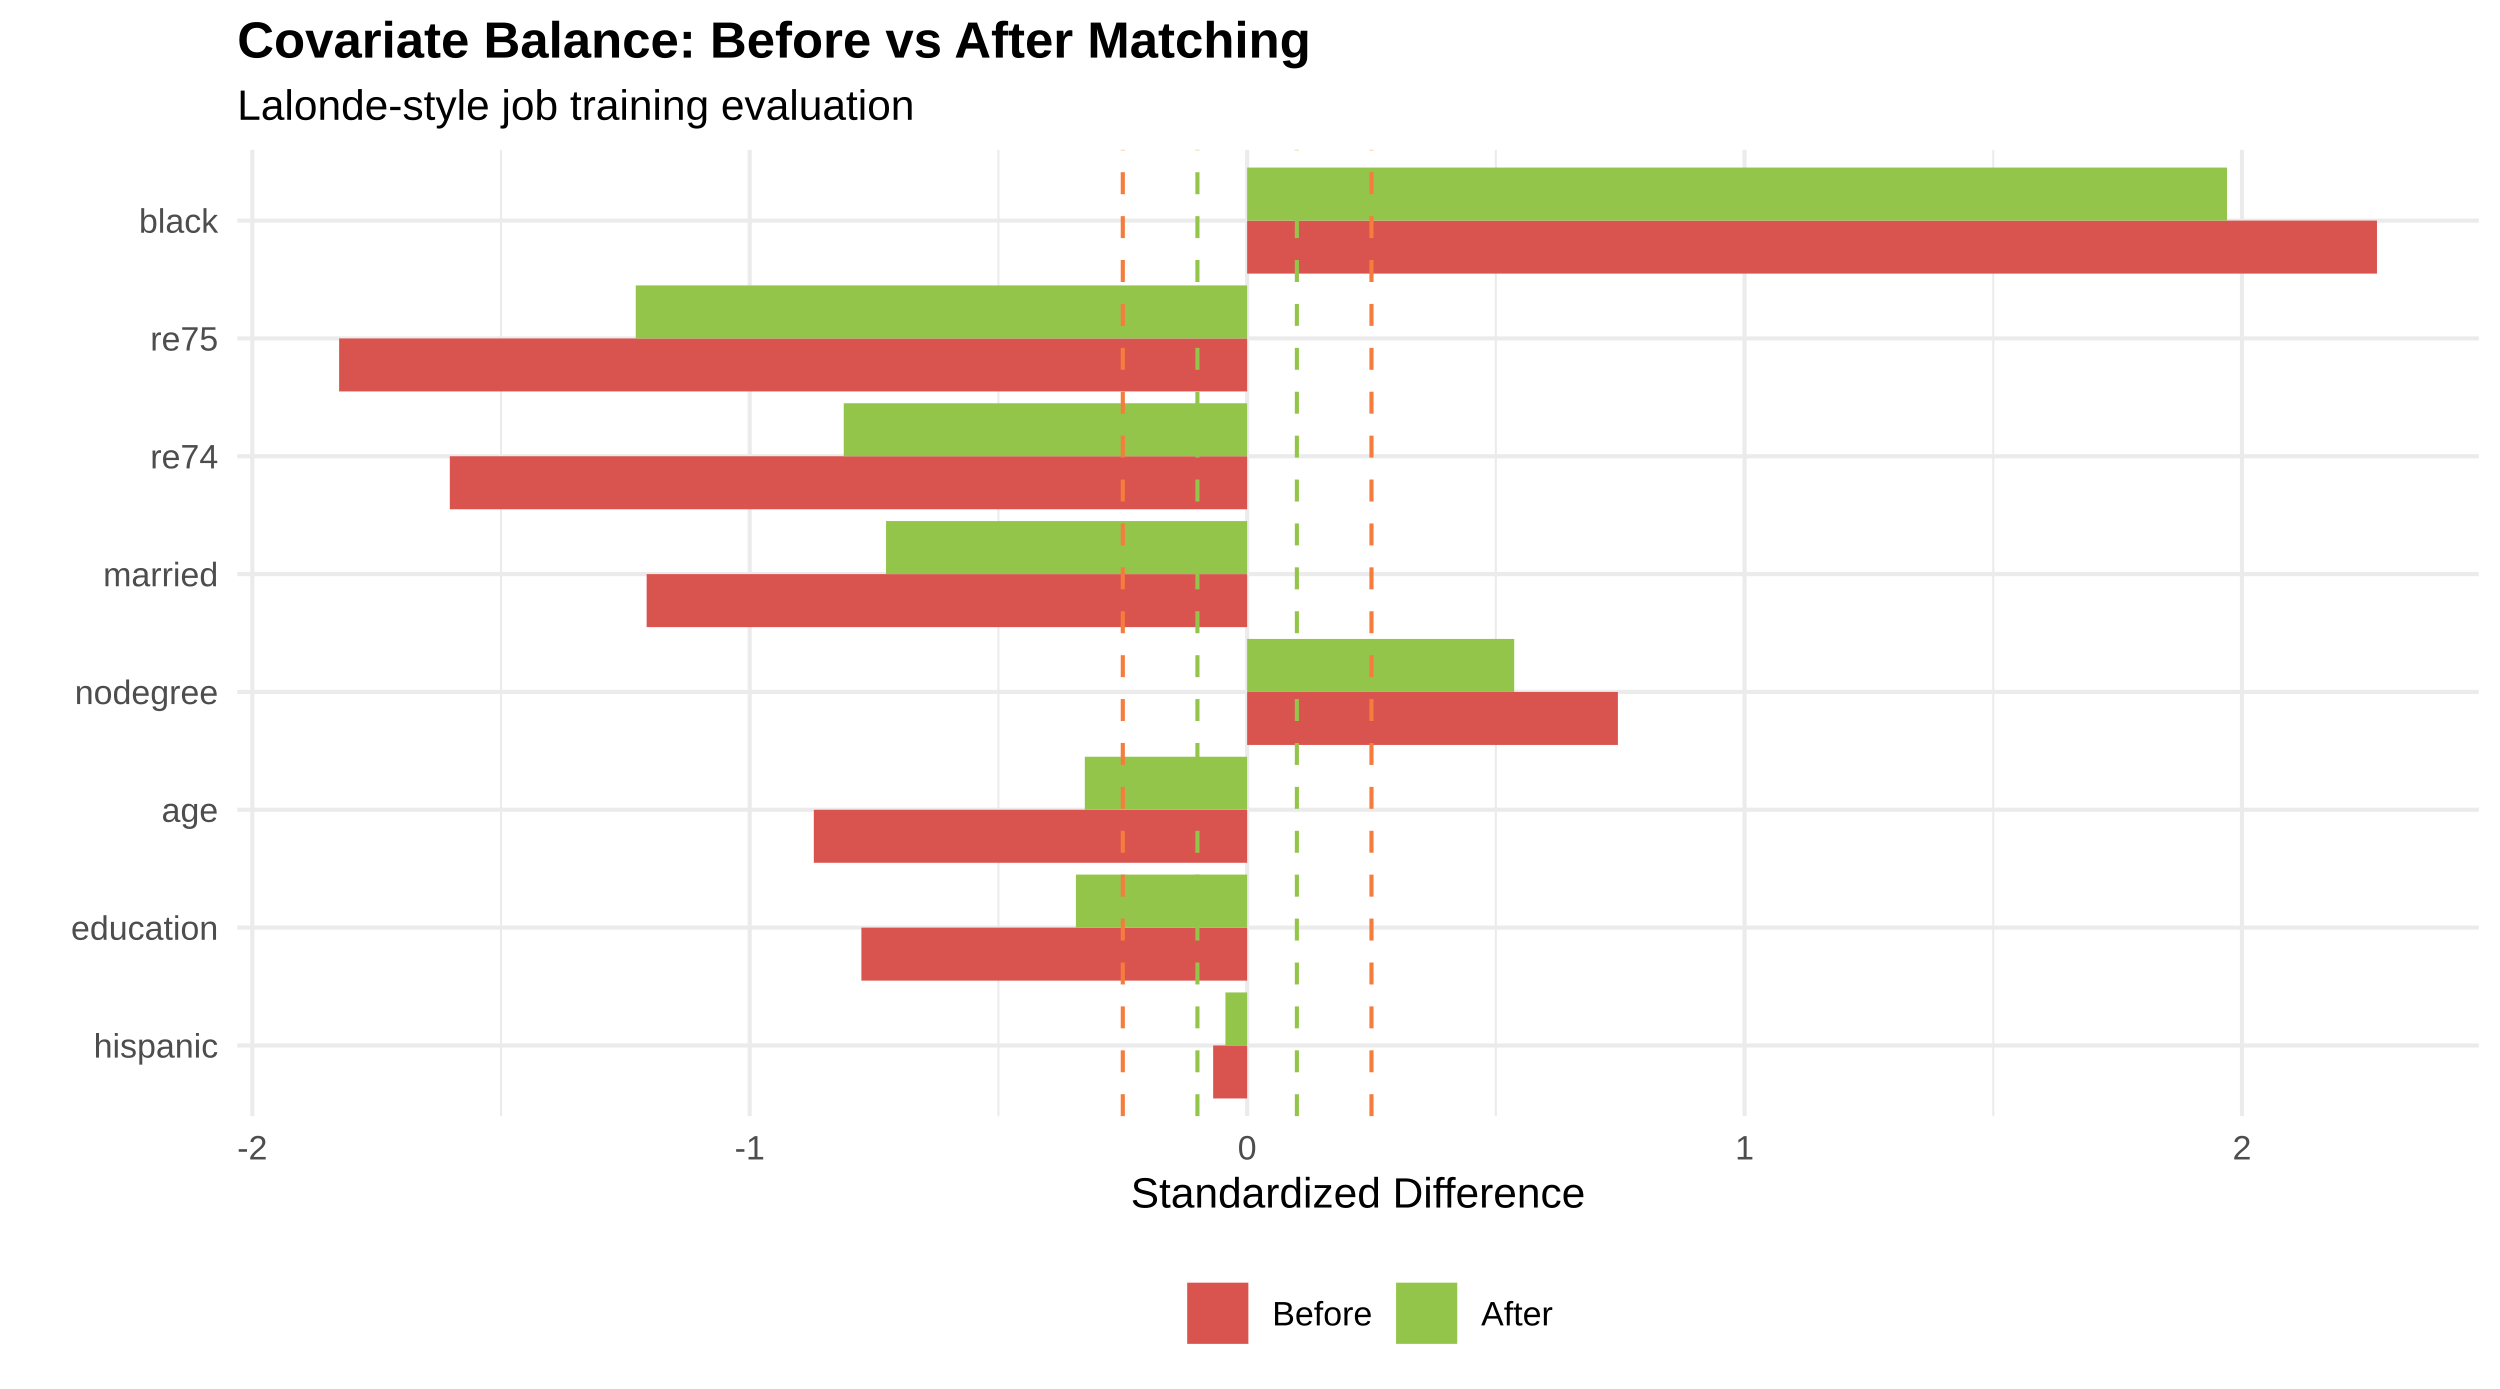
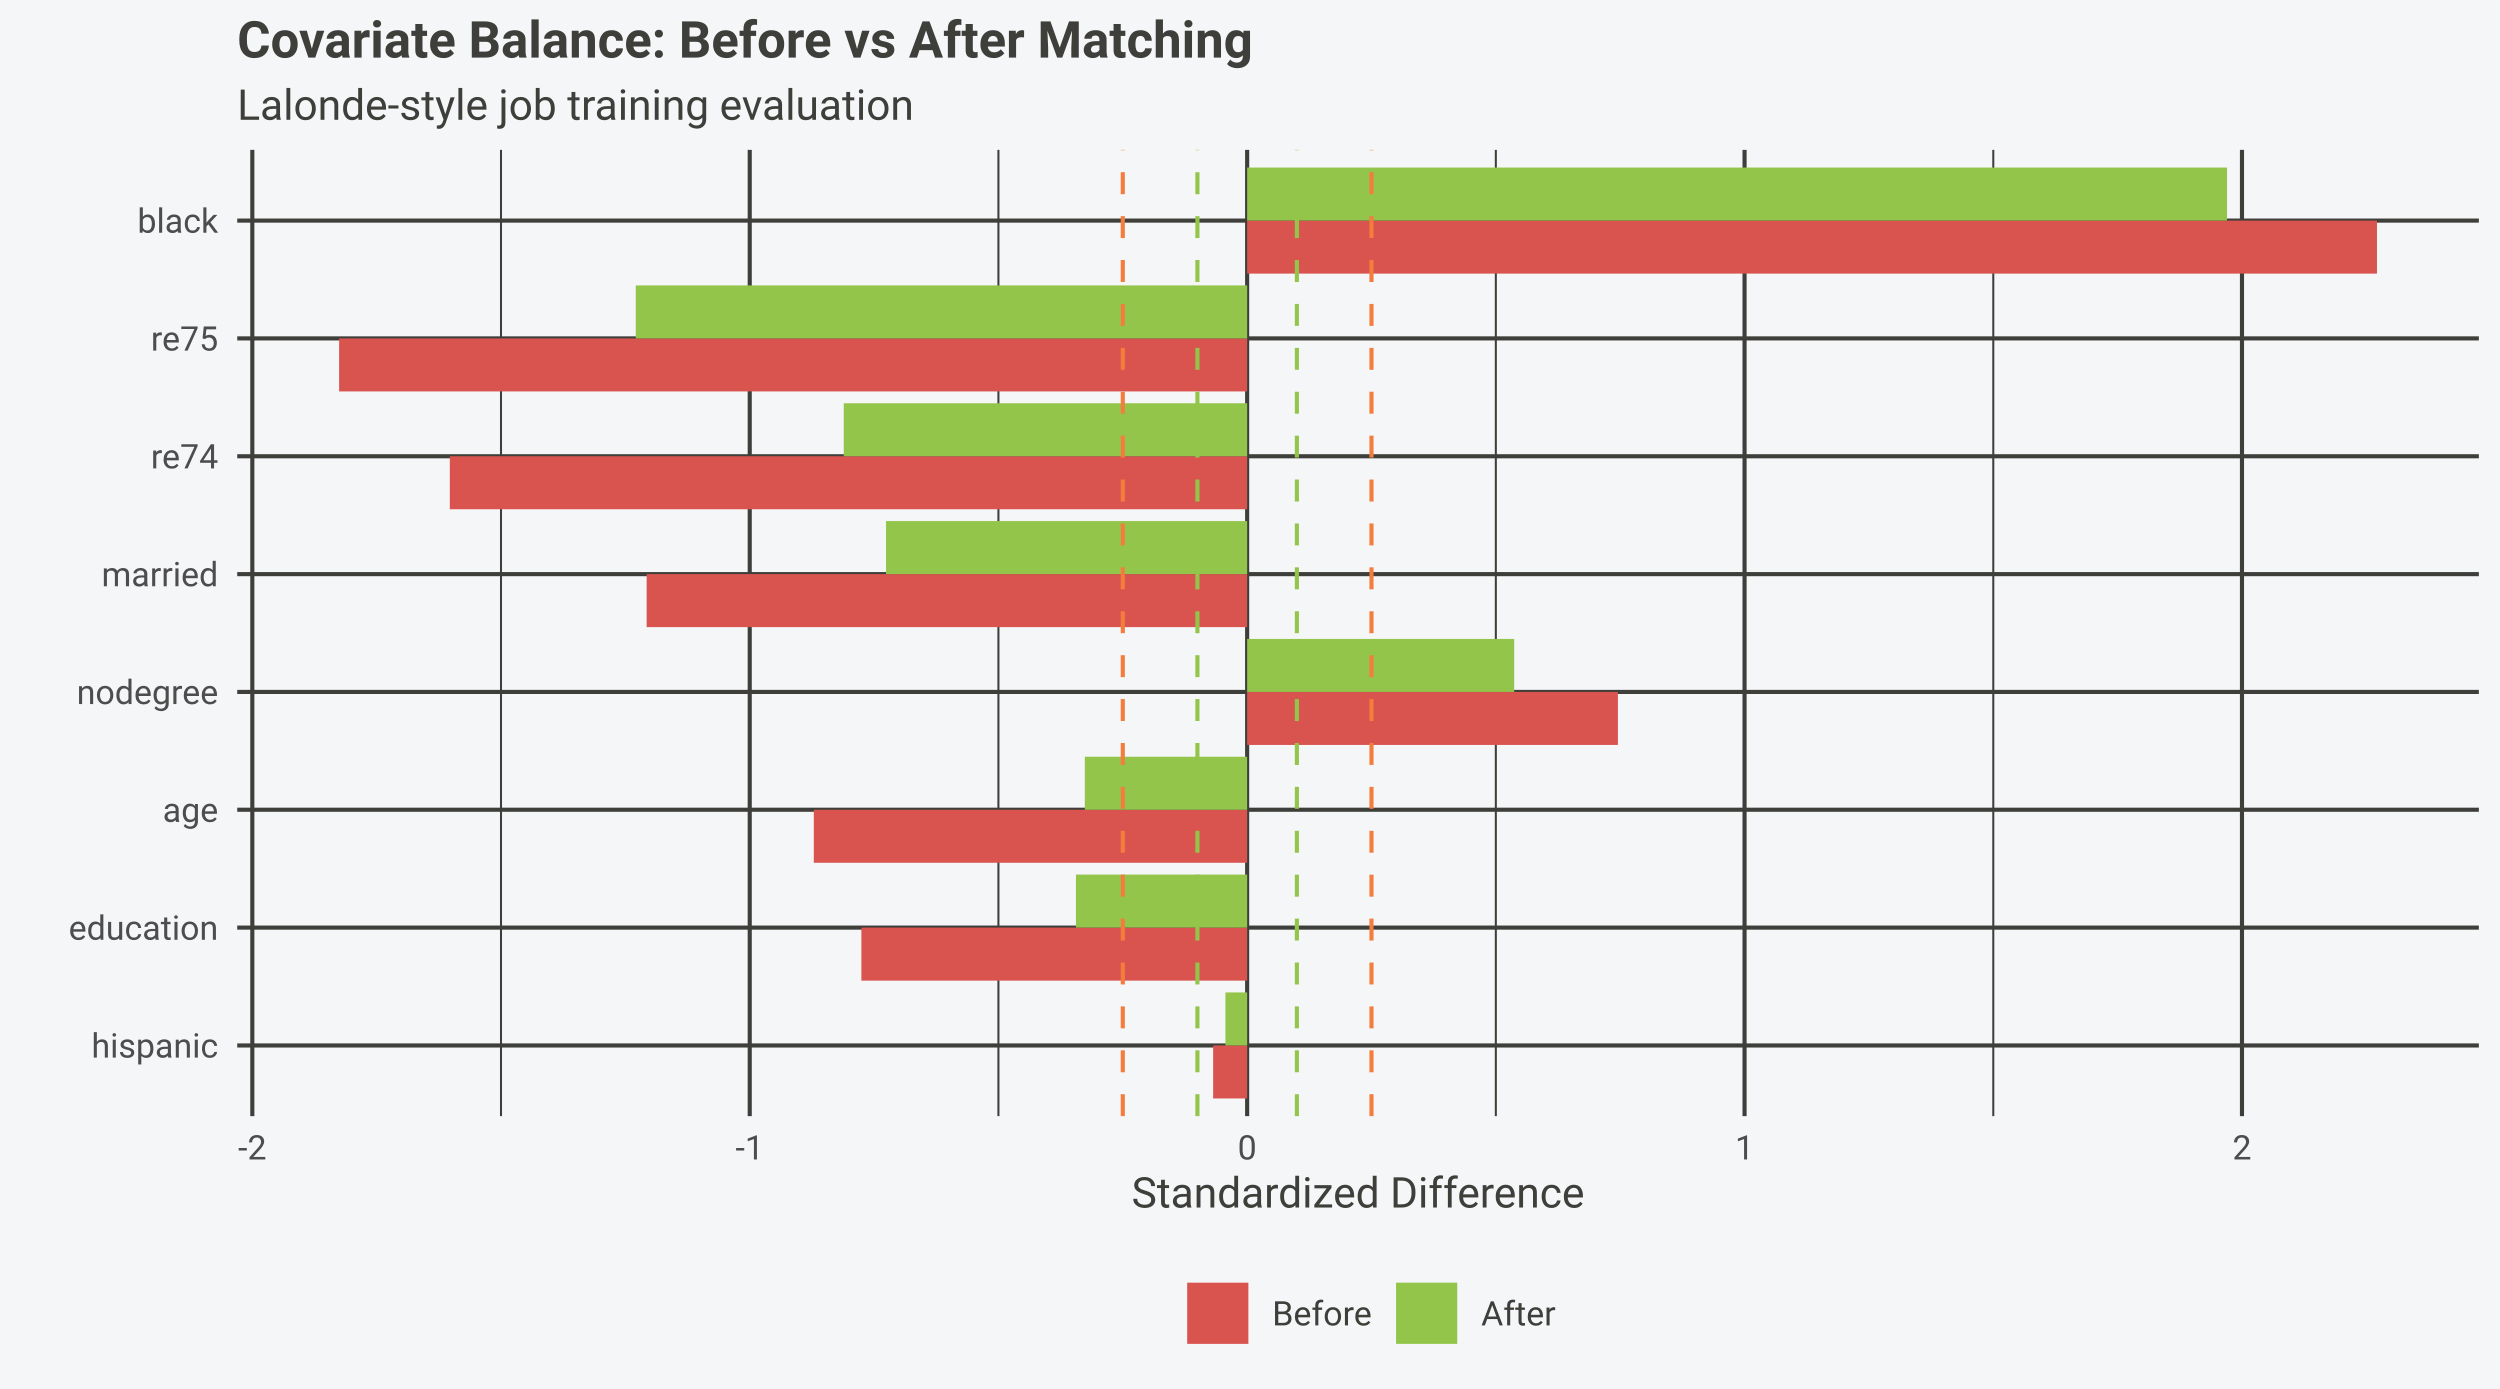
<svg xmlns="http://www.w3.org/2000/svg" width="648.00pt" height="360.00pt" viewBox="0 0 648.00 360.00">
  <g class="svglite">
    <defs>
      <style type="text/css">
-     .svglite line, .svglite polyline, .svglite polygon, .svglite path, .svglite rect, .svglite circle {
+     /* theme-aware-processed */
+     .svglite line, .svglite polyline, .svglite polygon, .svglite path, .svglite circle {
      fill: none;
-       stroke: #000000;
+       stroke: #3E3F3A;
+       stroke-linecap: round;
+       stroke-linejoin: round;
+       stroke-miterlimit: 10.00;
+     }
+     .svglite &gt; g &gt; rect {
+       fill: none;
+       stroke: #3E3F3A;
      stroke-linecap: round;
      stroke-linejoin: round;
      stroke-miterlimit: 10.00;
    }
    .svglite text {
      white-space: pre;
+       fill: #3E3F3A;
    }
    .svglite g.glyphgroup path {
      fill: inherit;
      stroke: none;
    }
  </style>
    </defs>
    <rect width="100%" height="100%" style="stroke: none; fill: #F5F6F8;" />
    <defs>
      <clipPath id="cpMC4wMHw2NDguMDB8MC4wMHwzNjAuMDA=">
        <rect x="0.00" y="0.00" width="648.00" height="360.00" />
      </clipPath>
    </defs>
    <g clip-path="url(#cpMC4wMHw2NDguMDB8MC4wMHwzNjAuMDA=)">
-       <rect x="0.00" y="0.00" width="648.00" height="360.00" style="stroke-width: 1.07; stroke: none; fill: #FFFFFF;" />
+       <rect rx="4" x="0.00" y="0.00" width="648.00" height="360.00" style="stroke-width: 1.07; stroke: none; fill: #F5F6F8;" />
    </g>
    <defs>
      <clipPath id="cpNjEuNDl8NjQyLjUyfDM4Ljg1fDI4OS4zMQ==">
        <rect x="61.49" y="38.85" width="581.03" height="250.45" />
      </clipPath>
    </defs>
    <g clip-path="url(#cpNjEuNDl8NjQyLjUyfDM4Ljg1fDI4OS4zMQ==)">
-       <polyline points="129.86,289.31 129.86,38.85 " style="stroke-width: 0.53; stroke: #EBEBEB; stroke-linecap: butt;" />
-       <polyline points="258.79,289.31 258.79,38.85 " style="stroke-width: 0.53; stroke: #EBEBEB; stroke-linecap: butt;" />
-       <polyline points="387.72,289.31 387.72,38.85 " style="stroke-width: 0.53; stroke: #EBEBEB; stroke-linecap: butt;" />
-       <polyline points="516.66,289.31 516.66,38.85 " style="stroke-width: 0.53; stroke: #EBEBEB; stroke-linecap: butt;" />
-       <polyline points="61.49,270.98 642.52,270.98 " style="stroke-width: 1.07; stroke: #EBEBEB; stroke-linecap: butt;" />
-       <polyline points="61.49,240.44 642.52,240.44 " style="stroke-width: 1.07; stroke: #EBEBEB; stroke-linecap: butt;" />
-       <polyline points="61.49,209.89 642.52,209.89 " style="stroke-width: 1.07; stroke: #EBEBEB; stroke-linecap: butt;" />
-       <polyline points="61.49,179.35 642.52,179.35 " style="stroke-width: 1.07; stroke: #EBEBEB; stroke-linecap: butt;" />
-       <polyline points="61.49,148.81 642.52,148.81 " style="stroke-width: 1.07; stroke: #EBEBEB; stroke-linecap: butt;" />
-       <polyline points="61.49,118.26 642.52,118.26 " style="stroke-width: 1.07; stroke: #EBEBEB; stroke-linecap: butt;" />
-       <polyline points="61.49,87.72 642.52,87.72 " style="stroke-width: 1.07; stroke: #EBEBEB; stroke-linecap: butt;" />
-       <polyline points="61.49,57.18 642.52,57.18 " style="stroke-width: 1.07; stroke: #EBEBEB; stroke-linecap: butt;" />
-       <polyline points="65.40,289.31 65.40,38.85 " style="stroke-width: 1.07; stroke: #EBEBEB; stroke-linecap: butt;" />
-       <polyline points="194.33,289.31 194.33,38.85 " style="stroke-width: 1.07; stroke: #EBEBEB; stroke-linecap: butt;" />
-       <polyline points="323.26,289.31 323.26,38.85 " style="stroke-width: 1.07; stroke: #EBEBEB; stroke-linecap: butt;" />
-       <polyline points="452.19,289.31 452.19,38.85 " style="stroke-width: 1.07; stroke: #EBEBEB; stroke-linecap: butt;" />
-       <polyline points="581.12,289.31 581.12,38.85 " style="stroke-width: 1.07; stroke: #EBEBEB; stroke-linecap: butt;" />
+       <polyline points="129.86,289.31 129.86,38.85 " style="stroke-width: 0.53; stroke: #3E3F3A; stroke-linecap: butt;" />
+       <polyline points="258.79,289.31 258.79,38.85 " style="stroke-width: 0.53; stroke: #3E3F3A; stroke-linecap: butt;" />
+       <polyline points="387.72,289.31 387.72,38.85 " style="stroke-width: 0.53; stroke: #3E3F3A; stroke-linecap: butt;" />
+       <polyline points="516.66,289.31 516.66,38.85 " style="stroke-width: 0.53; stroke: #3E3F3A; stroke-linecap: butt;" />
+       <polyline points="61.49,270.98 642.52,270.98 " style="stroke-width: 1.07; stroke: #3E3F3A; stroke-linecap: butt;" />
+       <polyline points="61.49,240.44 642.52,240.44 " style="stroke-width: 1.07; stroke: #3E3F3A; stroke-linecap: butt;" />
+       <polyline points="61.49,209.89 642.52,209.89 " style="stroke-width: 1.07; stroke: #3E3F3A; stroke-linecap: butt;" />
+       <polyline points="61.49,179.35 642.52,179.35 " style="stroke-width: 1.07; stroke: #3E3F3A; stroke-linecap: butt;" />
+       <polyline points="61.49,148.81 642.52,148.81 " style="stroke-width: 1.07; stroke: #3E3F3A; stroke-linecap: butt;" />
+       <polyline points="61.49,118.26 642.52,118.26 " style="stroke-width: 1.07; stroke: #3E3F3A; stroke-linecap: butt;" />
+       <polyline points="61.49,87.72 642.52,87.72 " style="stroke-width: 1.07; stroke: #3E3F3A; stroke-linecap: butt;" />
+       <polyline points="61.49,57.18 642.52,57.18 " style="stroke-width: 1.07; stroke: #3E3F3A; stroke-linecap: butt;" />
+       <polyline points="65.40,289.31 65.40,38.85 " style="stroke-width: 1.07; stroke: #3E3F3A; stroke-linecap: butt;" />
+       <polyline points="194.33,289.31 194.33,38.85 " style="stroke-width: 1.07; stroke: #3E3F3A; stroke-linecap: butt;" />
+       <polyline points="323.26,289.31 323.26,38.85 " style="stroke-width: 1.07; stroke: #3E3F3A; stroke-linecap: butt;" />
+       <polyline points="452.19,289.31 452.19,38.85 " style="stroke-width: 1.07; stroke: #3E3F3A; stroke-linecap: butt;" />
+       <polyline points="581.12,289.31 581.12,38.85 " style="stroke-width: 1.07; stroke: #3E3F3A; stroke-linecap: butt;" />
      <rect x="210.94" y="209.89" width="112.32" height="13.74" style="stroke-width: 1.07; stroke: none; stroke-linecap: butt; stroke-linejoin: miter; fill: #D9534F;" />
      <rect x="223.27" y="240.44" width="99.99" height="13.74" style="stroke-width: 1.07; stroke: none; stroke-linecap: butt; stroke-linejoin: miter; fill: #D9534F;" />
      <rect x="323.26" y="57.18" width="292.85" height="13.74" style="stroke-width: 1.07; stroke: none; stroke-linecap: butt; stroke-linejoin: miter; fill: #D9534F;" />
      <rect x="314.45" y="270.98" width="8.81" height="13.74" style="stroke-width: 1.07; stroke: none; stroke-linecap: butt; stroke-linejoin: miter; fill: #D9534F;" />
      <rect x="167.61" y="148.81" width="155.65" height="13.74" style="stroke-width: 1.07; stroke: none; stroke-linecap: butt; stroke-linejoin: miter; fill: #D9534F;" />
      <rect x="323.26" y="179.35" width="96.10" height="13.74" style="stroke-width: 1.07; stroke: none; stroke-linecap: butt; stroke-linejoin: miter; fill: #D9534F;" />
      <rect x="116.59" y="118.26" width="206.67" height="13.74" style="stroke-width: 1.07; stroke: none; stroke-linecap: butt; stroke-linejoin: miter; fill: #D9534F;" />
      <rect x="87.90" y="87.72" width="235.36" height="13.74" style="stroke-width: 1.07; stroke: none; stroke-linecap: butt; stroke-linejoin: miter; fill: #D9534F;" />
      <rect x="281.18" y="196.15" width="42.07" height="13.74" style="stroke-width: 1.07; stroke: none; stroke-linecap: butt; stroke-linejoin: miter; fill: #93C54B;" />
      <rect x="278.88" y="226.69" width="44.38" height="13.74" style="stroke-width: 1.07; stroke: none; stroke-linecap: butt; stroke-linejoin: miter; fill: #93C54B;" />
      <rect x="323.26" y="43.43" width="253.99" height="13.74" style="stroke-width: 1.07; stroke: none; stroke-linecap: butt; stroke-linejoin: miter; fill: #93C54B;" />
      <rect x="317.63" y="257.24" width="5.63" height="13.74" style="stroke-width: 1.07; stroke: none; stroke-linecap: butt; stroke-linejoin: miter; fill: #93C54B;" />
      <rect x="229.66" y="135.06" width="93.60" height="13.74" style="stroke-width: 1.07; stroke: none; stroke-linecap: butt; stroke-linejoin: miter; fill: #93C54B;" />
      <rect x="323.26" y="165.61" width="69.22" height="13.74" style="stroke-width: 1.07; stroke: none; stroke-linecap: butt; stroke-linejoin: miter; fill: #93C54B;" />
      <rect x="218.70" y="104.52" width="104.56" height="13.74" style="stroke-width: 1.07; stroke: none; stroke-linecap: butt; stroke-linejoin: miter; fill: #93C54B;" />
      <rect x="164.79" y="73.98" width="158.47" height="13.74" style="stroke-width: 1.07; stroke: none; stroke-linecap: butt; stroke-linejoin: miter; fill: #93C54B;" />
      <line x1="310.37" y1="289.31" x2="310.37" y2="38.85" style="stroke-width: 1.07; stroke: #93C54B; stroke-dasharray: 5.69,5.69; stroke-linecap: butt;" />
      <line x1="336.15" y1="289.31" x2="336.15" y2="38.85" style="stroke-width: 1.07; stroke: #93C54B; stroke-dasharray: 5.69,5.69; stroke-linecap: butt;" />
      <line x1="291.03" y1="289.31" x2="291.03" y2="38.85" style="stroke-width: 1.07; stroke: #F47C3C; stroke-dasharray: 5.69,5.69; stroke-linecap: butt;" />
      <line x1="355.49" y1="289.31" x2="355.49" y2="38.85" style="stroke-width: 1.07; stroke: #F47C3C; stroke-dasharray: 5.69,5.69; stroke-linecap: butt;" />
    </g>
    <g clip-path="url(#cpMC4wMHw2NDguMDB8MC4wMHwzNjAuMDA=)">
-       <text x="56.56" y="274.13" text-anchor="end" style="font-size: 8.80px;fill: #4D4D4D; font-family: &quot;Arial&quot;;" textLength="32.28px" lengthAdjust="spacingAndGlyphs">hispanic</text>
-       <text x="56.56" y="243.59" text-anchor="end" style="font-size: 8.80px;fill: #4D4D4D; font-family: &quot;Arial&quot;;" textLength="38.14px" lengthAdjust="spacingAndGlyphs">education</text>
-       <text x="56.56" y="213.04" text-anchor="end" style="font-size: 8.80px;fill: #4D4D4D; font-family: &quot;Arial&quot;;" textLength="14.67px" lengthAdjust="spacingAndGlyphs">age</text>
-       <text x="56.56" y="182.50" text-anchor="end" style="font-size: 8.80px;fill: #4D4D4D; font-family: &quot;Arial&quot;;" textLength="37.16px" lengthAdjust="spacingAndGlyphs">nodegree</text>
-       <text x="56.56" y="151.96" text-anchor="end" style="font-size: 8.80px;fill: #4D4D4D; font-family: &quot;Arial&quot;;" textLength="29.80px" lengthAdjust="spacingAndGlyphs">married</text>
-       <text x="56.56" y="121.41" text-anchor="end" style="font-size: 8.80px;fill: #4D4D4D; font-family: &quot;Arial&quot;;" textLength="17.59px" lengthAdjust="spacingAndGlyphs">re74</text>
-       <text x="56.56" y="90.87" text-anchor="end" style="font-size: 8.80px;fill: #4D4D4D; font-family: &quot;Arial&quot;;" textLength="17.59px" lengthAdjust="spacingAndGlyphs">re75</text>
-       <text x="56.56" y="60.33" text-anchor="end" style="font-size: 8.80px;fill: #4D4D4D; font-family: &quot;Arial&quot;;" textLength="20.55px" lengthAdjust="spacingAndGlyphs">black</text>
-       <text x="65.40" y="300.54" text-anchor="middle" style="font-size: 8.80px;fill: #4D4D4D; font-family: &quot;Arial&quot;;" textLength="7.81px" lengthAdjust="spacingAndGlyphs">-2</text>
-       <text x="194.33" y="300.54" text-anchor="middle" style="font-size: 8.80px;fill: #4D4D4D; font-family: &quot;Arial&quot;;" textLength="7.81px" lengthAdjust="spacingAndGlyphs">-1</text>
-       <text x="323.26" y="300.54" text-anchor="middle" style="font-size: 8.80px;fill: #4D4D4D; font-family: &quot;Arial&quot;;" textLength="4.89px" lengthAdjust="spacingAndGlyphs">0</text>
-       <text x="452.19" y="300.54" text-anchor="middle" style="font-size: 8.80px;fill: #4D4D4D; font-family: &quot;Arial&quot;;" textLength="4.89px" lengthAdjust="spacingAndGlyphs">1</text>
-       <text x="581.12" y="300.54" text-anchor="middle" style="font-size: 8.80px;fill: #4D4D4D; font-family: &quot;Arial&quot;;" textLength="4.89px" lengthAdjust="spacingAndGlyphs">2</text>
-       <text x="352.00" y="313.00" text-anchor="middle" style="font-size: 11.00px; font-family: &quot;Arial&quot;;" textLength="117.89px" lengthAdjust="spacingAndGlyphs">Standardized Difference</text>
+       <text x="56.56" y="274.13" text-anchor="end" style="font-size: 8.80px;fill: #4D4D4D; font-family: &quot;Roboto&quot;, -apple-system, BlinkMacSystemFont, &quot;Segoe UI&quot;, system-ui, sans-serif;" textLength="32.28px" lengthAdjust="spacingAndGlyphs">hispanic</text>
+       <text x="56.56" y="243.59" text-anchor="end" style="font-size: 8.80px;fill: #4D4D4D; font-family: &quot;Roboto&quot;, -apple-system, BlinkMacSystemFont, &quot;Segoe UI&quot;, system-ui, sans-serif;" textLength="38.14px" lengthAdjust="spacingAndGlyphs">education</text>
+       <text x="56.56" y="213.04" text-anchor="end" style="font-size: 8.80px;fill: #4D4D4D; font-family: &quot;Roboto&quot;, -apple-system, BlinkMacSystemFont, &quot;Segoe UI&quot;, system-ui, sans-serif;" textLength="14.67px" lengthAdjust="spacingAndGlyphs">age</text>
+       <text x="56.56" y="182.50" text-anchor="end" style="font-size: 8.80px;fill: #4D4D4D; font-family: &quot;Roboto&quot;, -apple-system, BlinkMacSystemFont, &quot;Segoe UI&quot;, system-ui, sans-serif;" textLength="37.16px" lengthAdjust="spacingAndGlyphs">nodegree</text>
+       <text x="56.56" y="151.96" text-anchor="end" style="font-size: 8.80px;fill: #4D4D4D; font-family: &quot;Roboto&quot;, -apple-system, BlinkMacSystemFont, &quot;Segoe UI&quot;, system-ui, sans-serif;" textLength="29.80px" lengthAdjust="spacingAndGlyphs">married</text>
+       <text x="56.56" y="121.41" text-anchor="end" style="font-size: 8.80px;fill: #4D4D4D; font-family: &quot;Roboto&quot;, -apple-system, BlinkMacSystemFont, &quot;Segoe UI&quot;, system-ui, sans-serif;" textLength="17.59px" lengthAdjust="spacingAndGlyphs">re74</text>
+       <text x="56.56" y="90.87" text-anchor="end" style="font-size: 8.80px;fill: #4D4D4D; font-family: &quot;Roboto&quot;, -apple-system, BlinkMacSystemFont, &quot;Segoe UI&quot;, system-ui, sans-serif;" textLength="17.59px" lengthAdjust="spacingAndGlyphs">re75</text>
+       <text x="56.56" y="60.33" text-anchor="end" style="font-size: 8.80px;fill: #4D4D4D; font-family: &quot;Roboto&quot;, -apple-system, BlinkMacSystemFont, &quot;Segoe UI&quot;, system-ui, sans-serif;" textLength="20.55px" lengthAdjust="spacingAndGlyphs">black</text>
+       <text x="65.40" y="300.54" text-anchor="middle" style="font-size: 8.80px;fill: #4D4D4D; font-family: &quot;Roboto&quot;, -apple-system, BlinkMacSystemFont, &quot;Segoe UI&quot;, system-ui, sans-serif;" textLength="7.81px" lengthAdjust="spacingAndGlyphs">-2</text>
+       <text x="194.33" y="300.54" text-anchor="middle" style="font-size: 8.80px;fill: #4D4D4D; font-family: &quot;Roboto&quot;, -apple-system, BlinkMacSystemFont, &quot;Segoe UI&quot;, system-ui, sans-serif;" textLength="7.81px" lengthAdjust="spacingAndGlyphs">-1</text>
+       <text x="323.26" y="300.54" text-anchor="middle" style="font-size: 8.80px;fill: #4D4D4D; font-family: &quot;Roboto&quot;, -apple-system, BlinkMacSystemFont, &quot;Segoe UI&quot;, system-ui, sans-serif;" textLength="4.89px" lengthAdjust="spacingAndGlyphs">0</text>
+       <text x="452.19" y="300.54" text-anchor="middle" style="font-size: 8.80px;fill: #4D4D4D; font-family: &quot;Roboto&quot;, -apple-system, BlinkMacSystemFont, &quot;Segoe UI&quot;, system-ui, sans-serif;" textLength="4.89px" lengthAdjust="spacingAndGlyphs">1</text>
+       <text x="581.12" y="300.54" text-anchor="middle" style="font-size: 8.80px;fill: #4D4D4D; font-family: &quot;Roboto&quot;, -apple-system, BlinkMacSystemFont, &quot;Segoe UI&quot;, system-ui, sans-serif;" textLength="4.89px" lengthAdjust="spacingAndGlyphs">2</text>
+       <text x="352.00" y="313.00" text-anchor="middle" style="font-size: 11.00px; font-family: &quot;Roboto&quot;, -apple-system, BlinkMacSystemFont, &quot;Segoe UI&quot;, system-ui, sans-serif;" textLength="117.89px" lengthAdjust="spacingAndGlyphs">Standardized Difference</text>
      <rect x="307.72" y="332.47" width="15.86" height="15.86" style="stroke-width: 1.07; stroke: none; stroke-linecap: butt; stroke-linejoin: miter; fill: #D9534F;" />
      <rect x="361.86" y="332.47" width="15.86" height="15.86" style="stroke-width: 1.07; stroke: none; stroke-linecap: butt; stroke-linejoin: miter; fill: #93C54B;" />
-       <text x="329.77" y="343.55" style="font-size: 8.80px; font-family: &quot;Arial&quot;;" textLength="25.91px" lengthAdjust="spacingAndGlyphs">Before</text>
-       <text x="383.91" y="343.55" style="font-size: 8.80px; font-family: &quot;Arial&quot;;" textLength="18.56px" lengthAdjust="spacingAndGlyphs">After</text>
-       <text x="61.49" y="31.05" style="font-size: 11.00px; font-family: &quot;Arial&quot;;" textLength="175.62px" lengthAdjust="spacingAndGlyphs">Lalonde-style job training evaluation</text>
-       <text x="61.49" y="14.93" style="font-size: 13.20px; font-weight: bold; font-family: &quot;Arial&quot;;" textLength="277.89px" lengthAdjust="spacingAndGlyphs">Covariate Balance: Before vs After Matching</text>
+       <text x="329.77" y="343.55" style="font-size: 8.80px; font-family: &quot;Roboto&quot;, -apple-system, BlinkMacSystemFont, &quot;Segoe UI&quot;, system-ui, sans-serif;" textLength="25.91px" lengthAdjust="spacingAndGlyphs">Before</text>
+       <text x="383.91" y="343.55" style="font-size: 8.80px; font-family: &quot;Roboto&quot;, -apple-system, BlinkMacSystemFont, &quot;Segoe UI&quot;, system-ui, sans-serif;" textLength="18.56px" lengthAdjust="spacingAndGlyphs">After</text>
+       <text x="61.49" y="31.05" style="font-size: 11.00px; font-family: &quot;Roboto&quot;, -apple-system, BlinkMacSystemFont, &quot;Segoe UI&quot;, system-ui, sans-serif;" textLength="175.62px" lengthAdjust="spacingAndGlyphs">Lalonde-style job training evaluation</text>
+       <text x="61.49" y="14.93" style="font-size: 13.20px; font-weight: bold; font-family: &quot;Roboto&quot;, -apple-system, BlinkMacSystemFont, &quot;Segoe UI&quot;, system-ui, sans-serif;" textLength="277.89px" lengthAdjust="spacingAndGlyphs">Covariate Balance: Before vs After Matching</text>
    </g>
  </g>
</svg>
